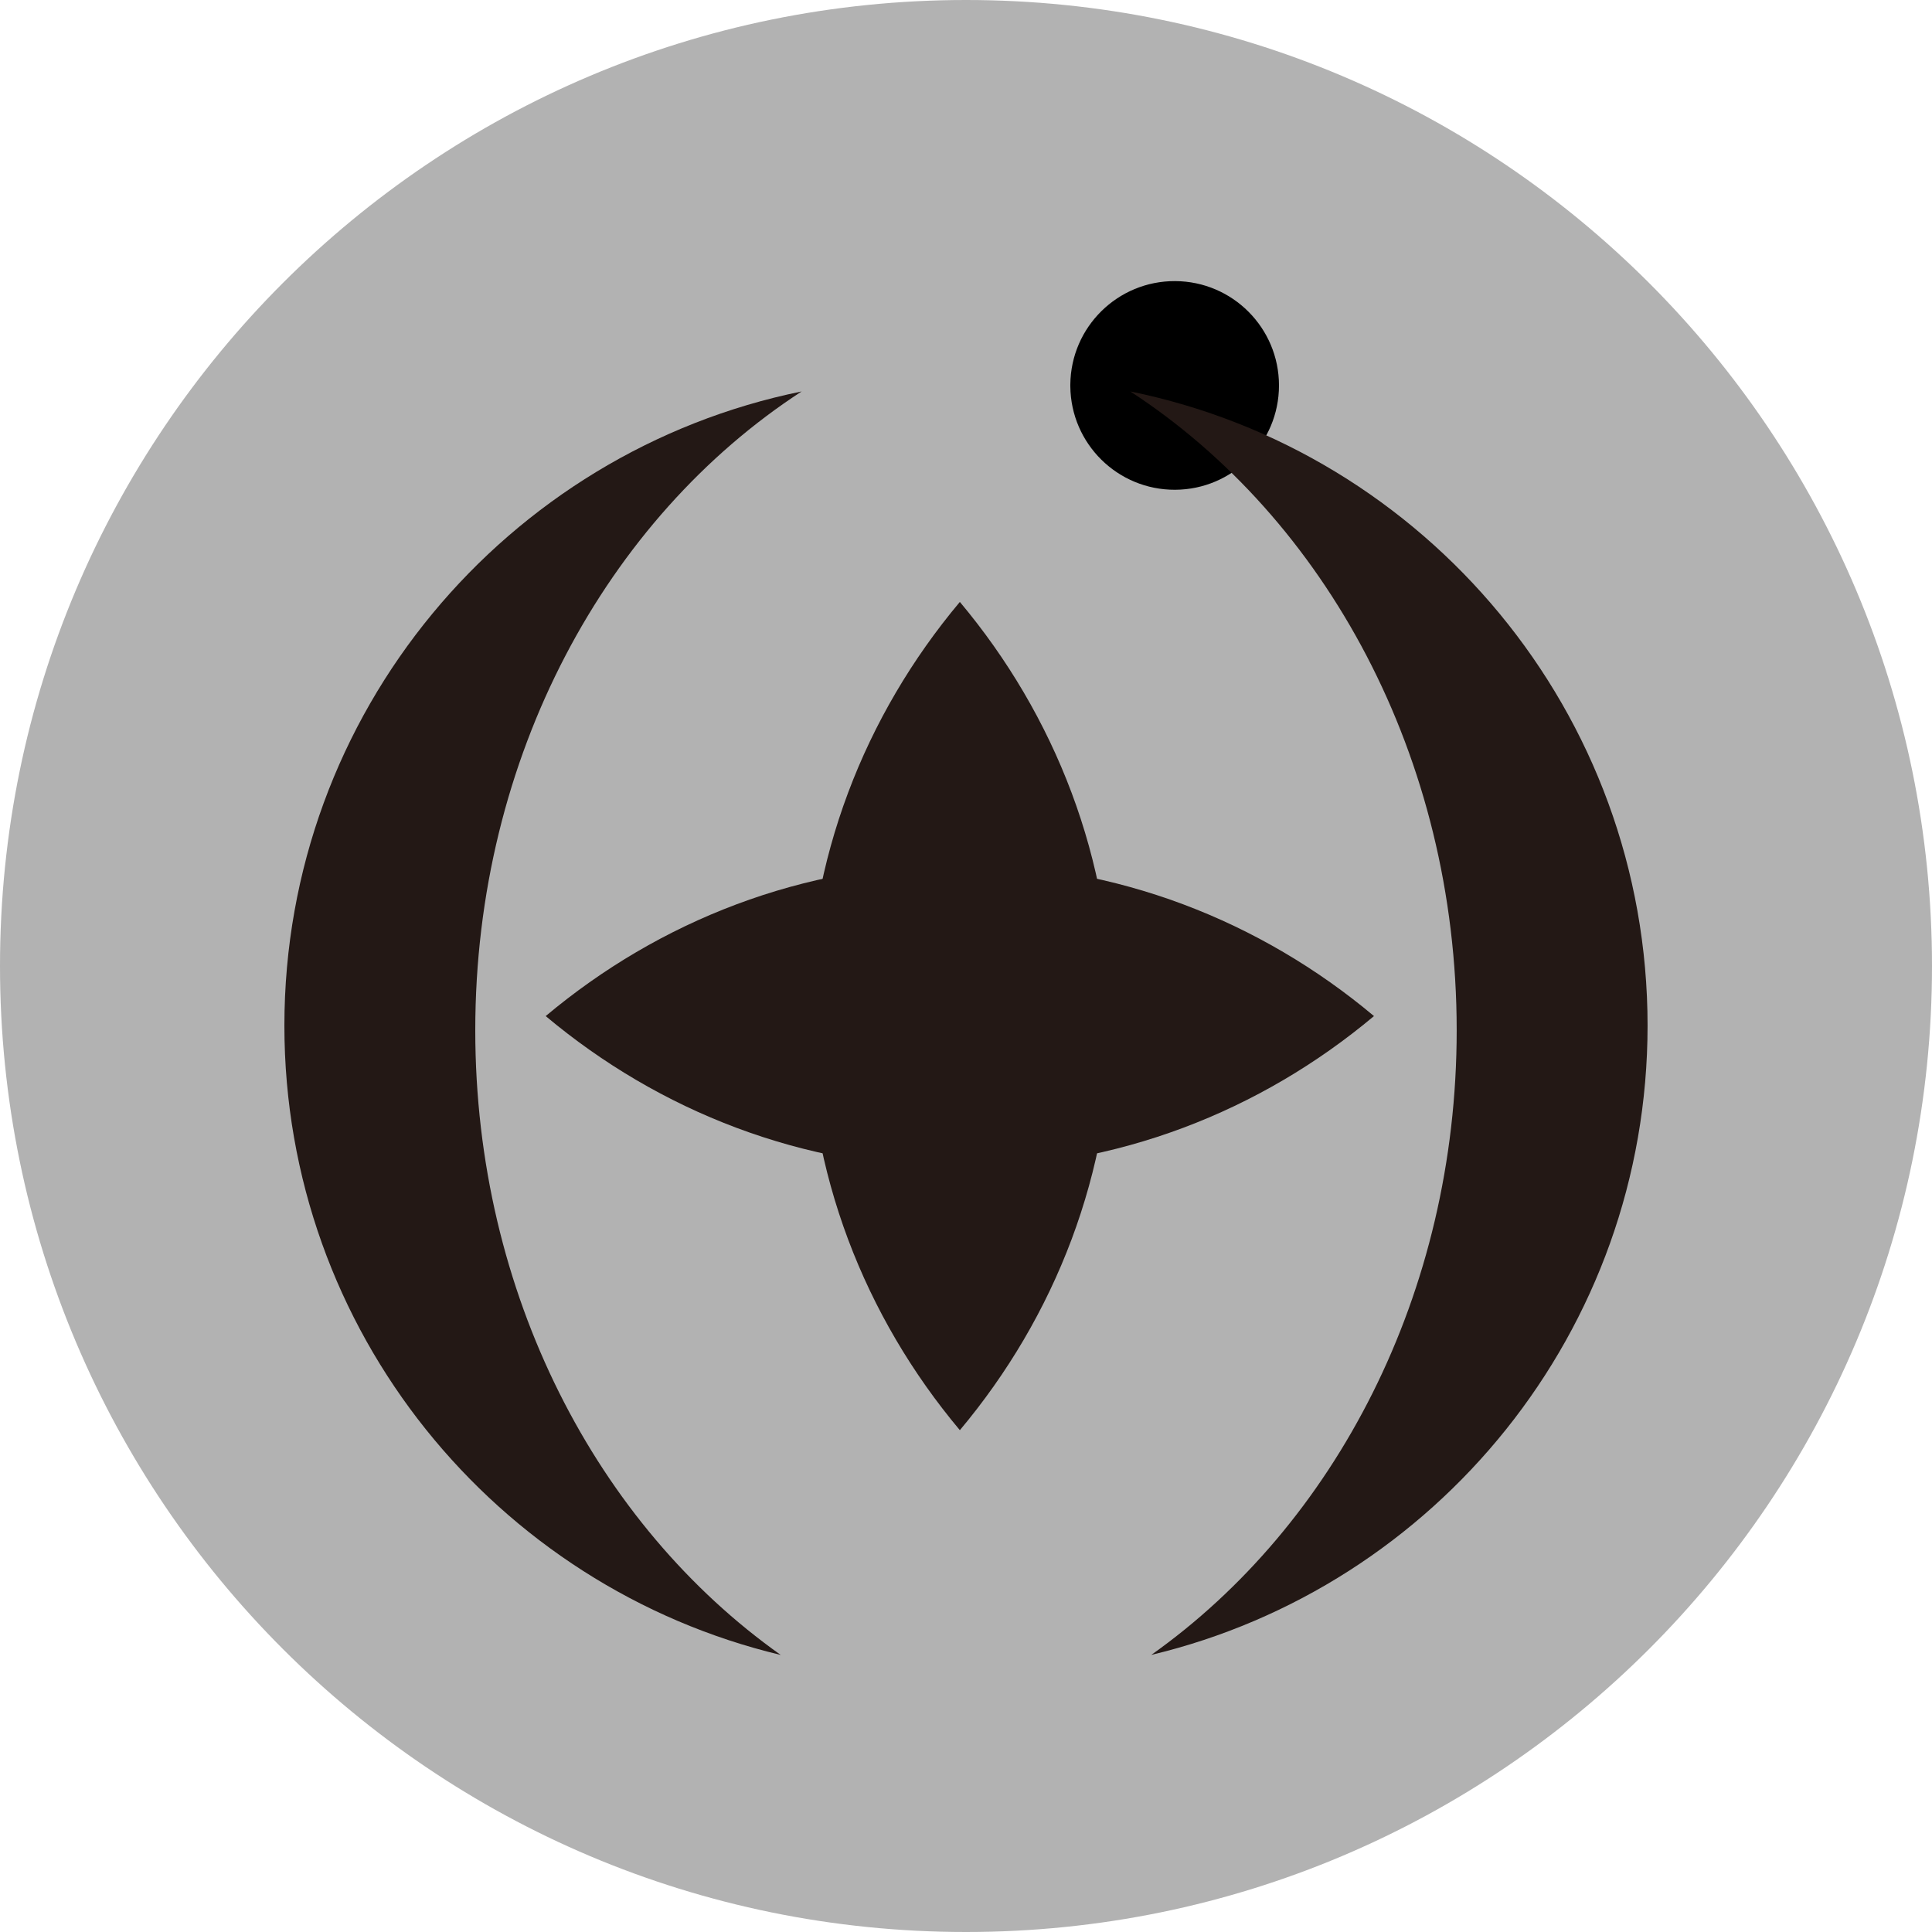
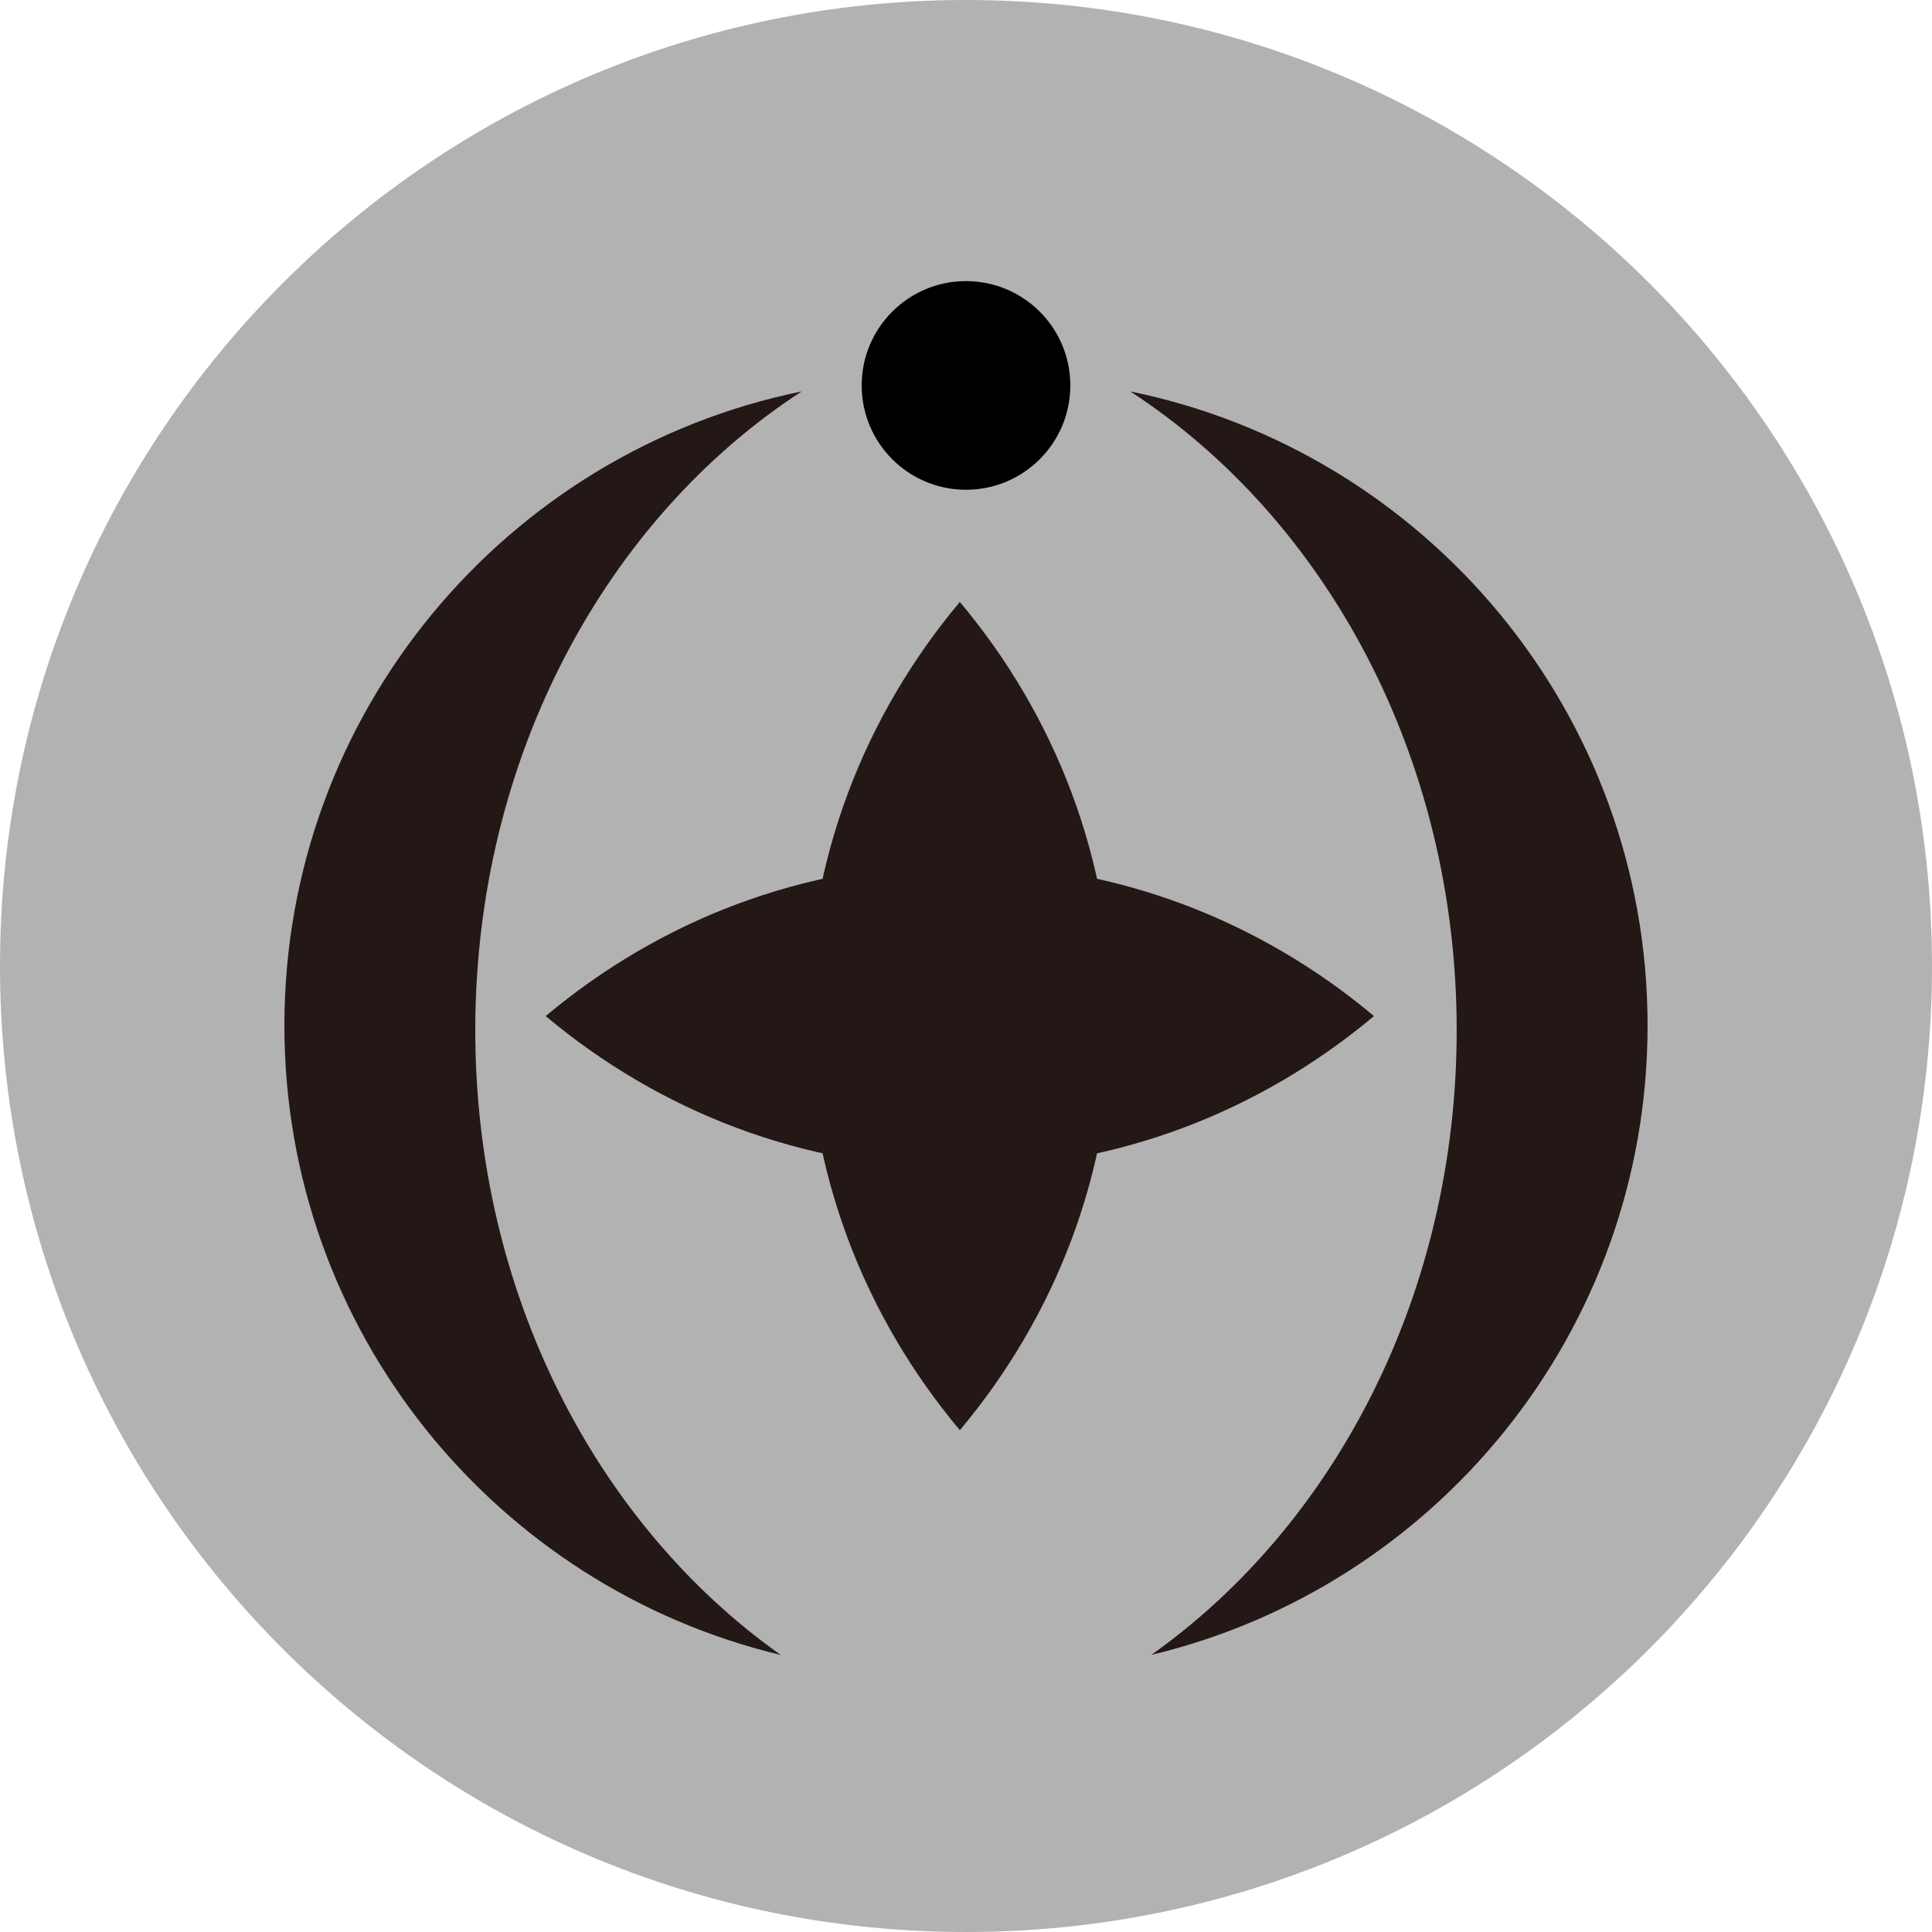
<svg xmlns="http://www.w3.org/2000/svg" version="1.1" id="Ebene_1" x="0px" y="0px" width="100px" height="100px" viewBox="0 0 100 100" enable-background="new 0 0 100 100" xml:space="preserve">
  <circle fill="#B2B2B2" cx="50" cy="50" r="50" />
-   <path fill-rule="evenodd" clip-rule="evenodd" d="M 55.4,20 A 5.4,5.4 0 1,0 55.4,19.9" />
+   <path fill-rule="evenodd" clip-rule="evenodd" d="M 55.4,20 A 5.4,5.4 0 1,1 55.4,19.9" />
  <path fill="#231815" d="M24.6,53.326c0-14.16,6.805-26.504,16.893-33.065C26.216,23.375,14.72,36.888,14.72,53.086  c0,15.811,10.959,29.055,25.691,32.574C30.92,78.938,24.6,66.973,24.6,53.326z" />
  <path fill="#231815" d="M75.398,53.324c0-14.157-6.806-26.501-16.894-33.063c15.28,3.114,26.774,16.627,26.774,32.823  c0,15.813-10.959,29.055-25.689,32.574C69.079,78.936,75.398,66.971,75.398,53.324z" />
  <path fill="#231815" d="M41.806,52.592c0,8.113,2.951,15.564,7.876,21.434c4.923-5.868,7.873-13.317,7.873-21.434  c0-8.117-2.949-15.566-7.873-21.436C44.758,37.024,41.806,44.476,41.806,52.592z" />
  <path fill="#231815" d="M49.682,44.716c-8.116,0-15.565,2.952-21.437,7.876c5.869,4.922,13.319,7.875,21.437,7.875  c8.115,0,15.563-2.951,21.435-7.875C65.246,47.667,57.797,44.716,49.682,44.716z" />
</svg>
